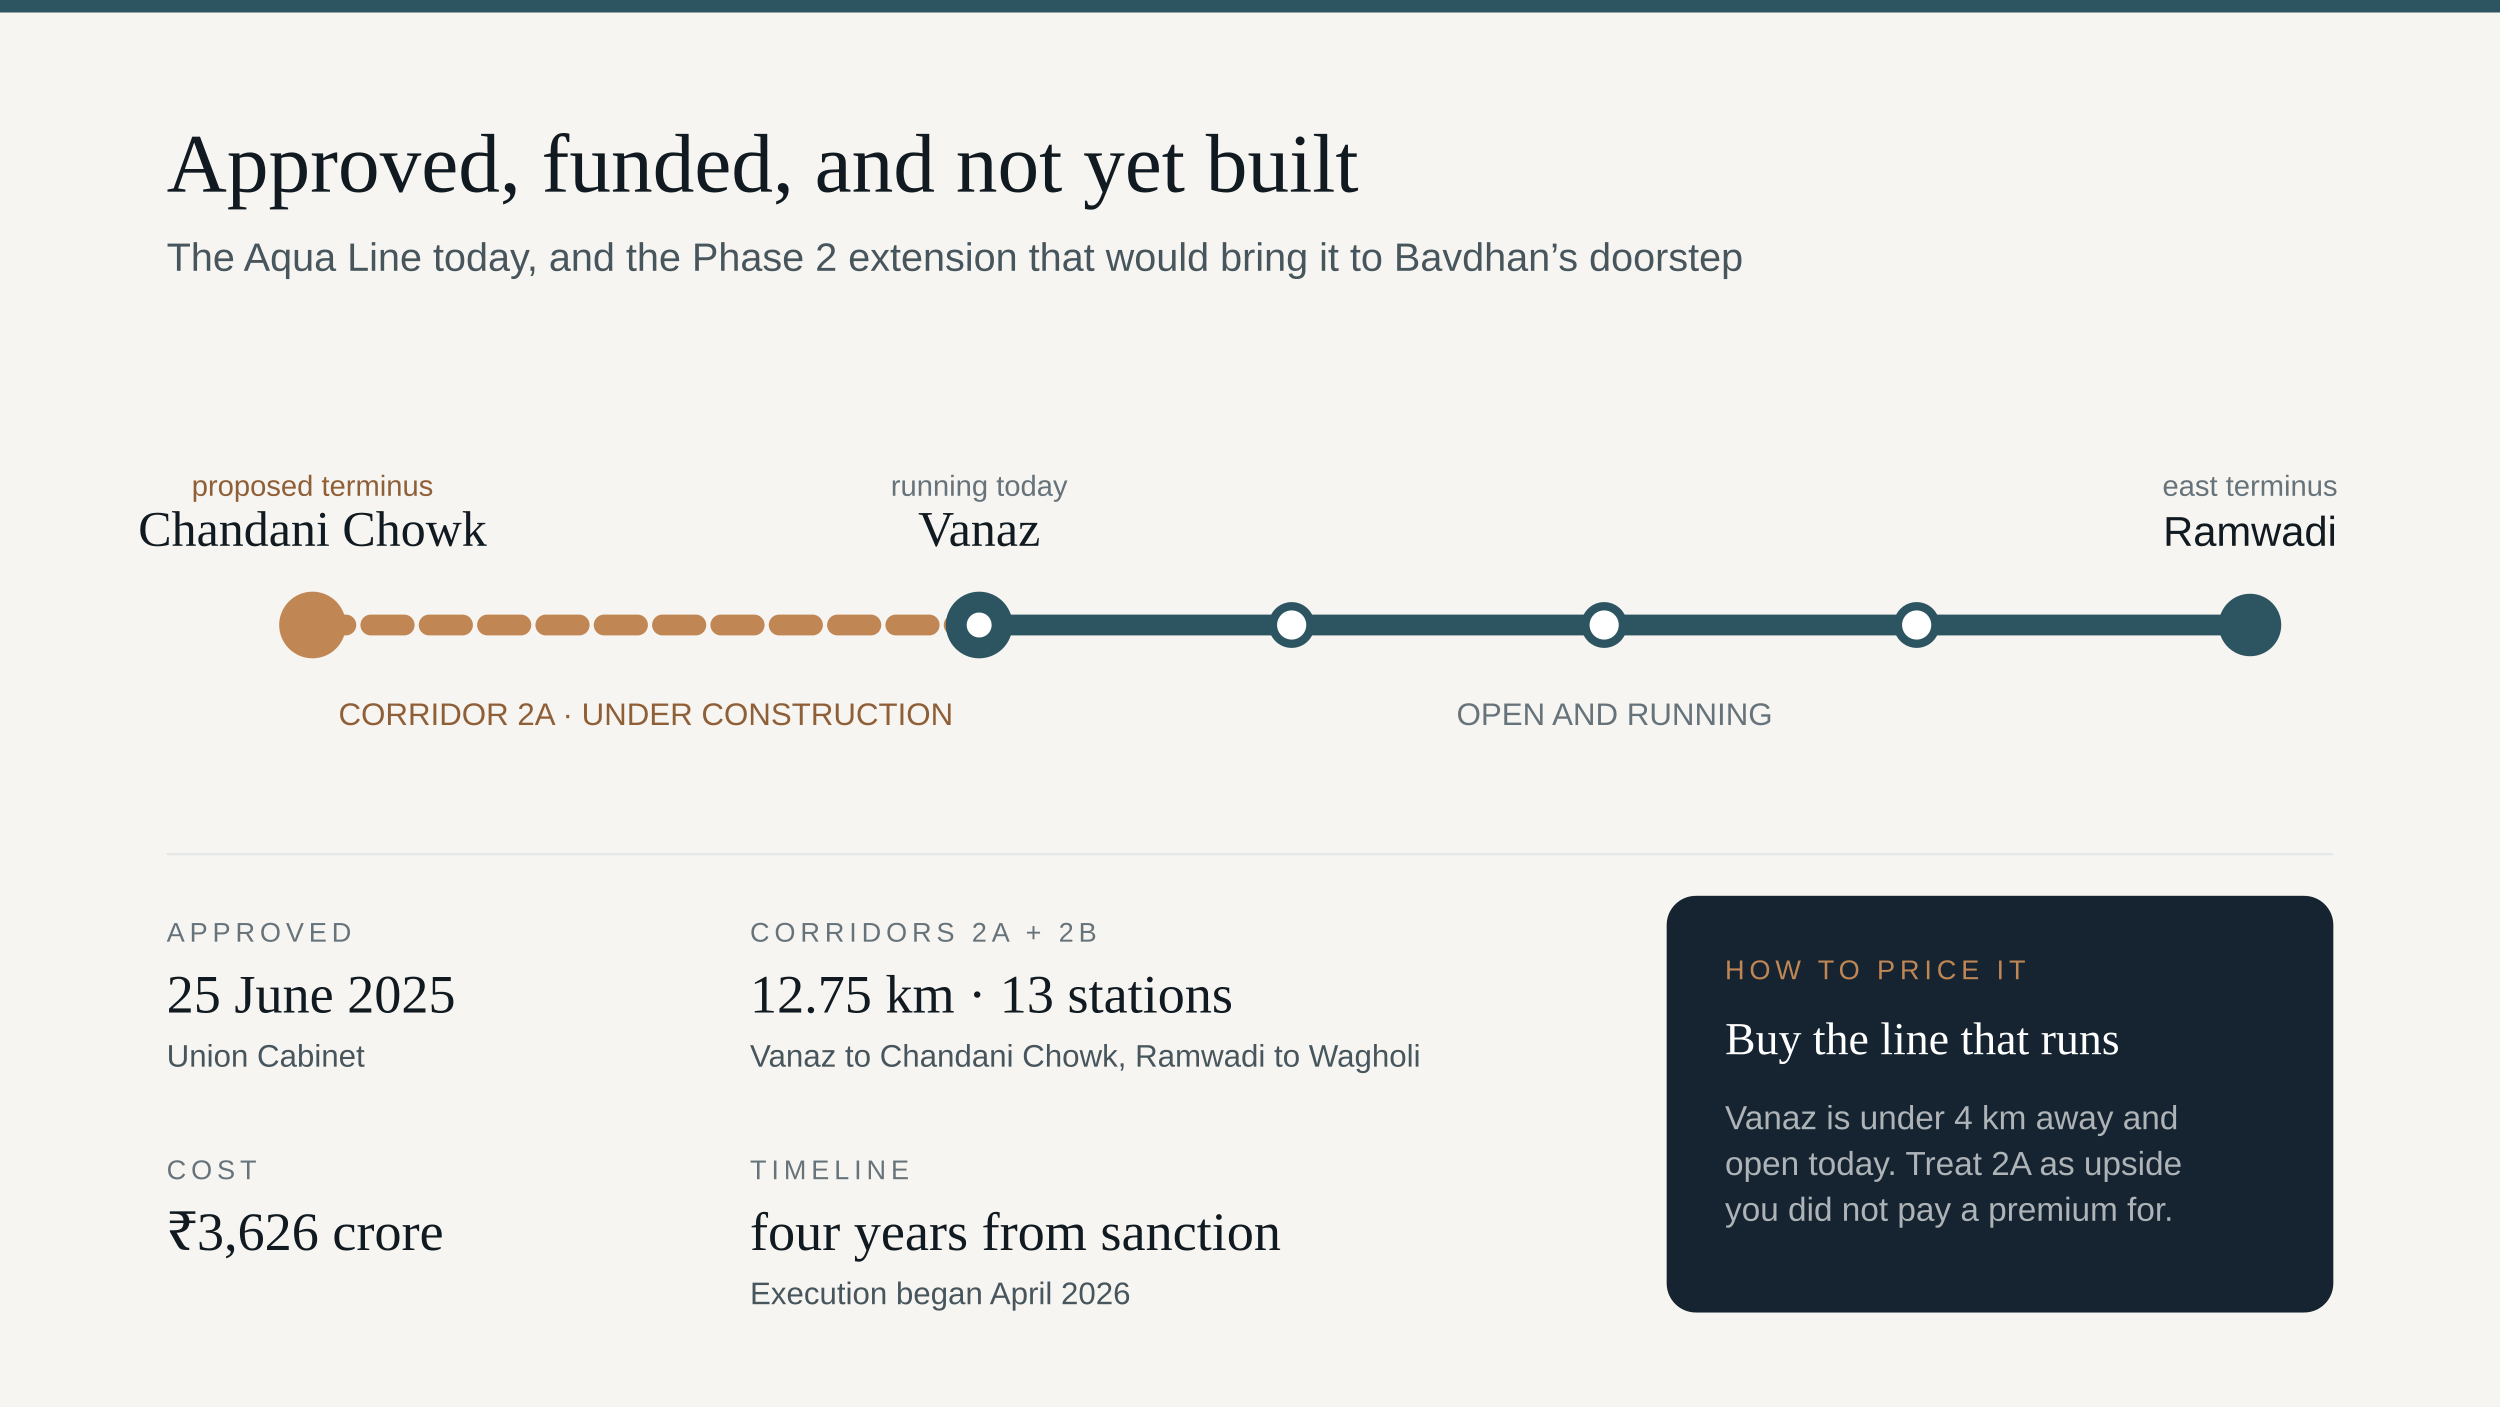
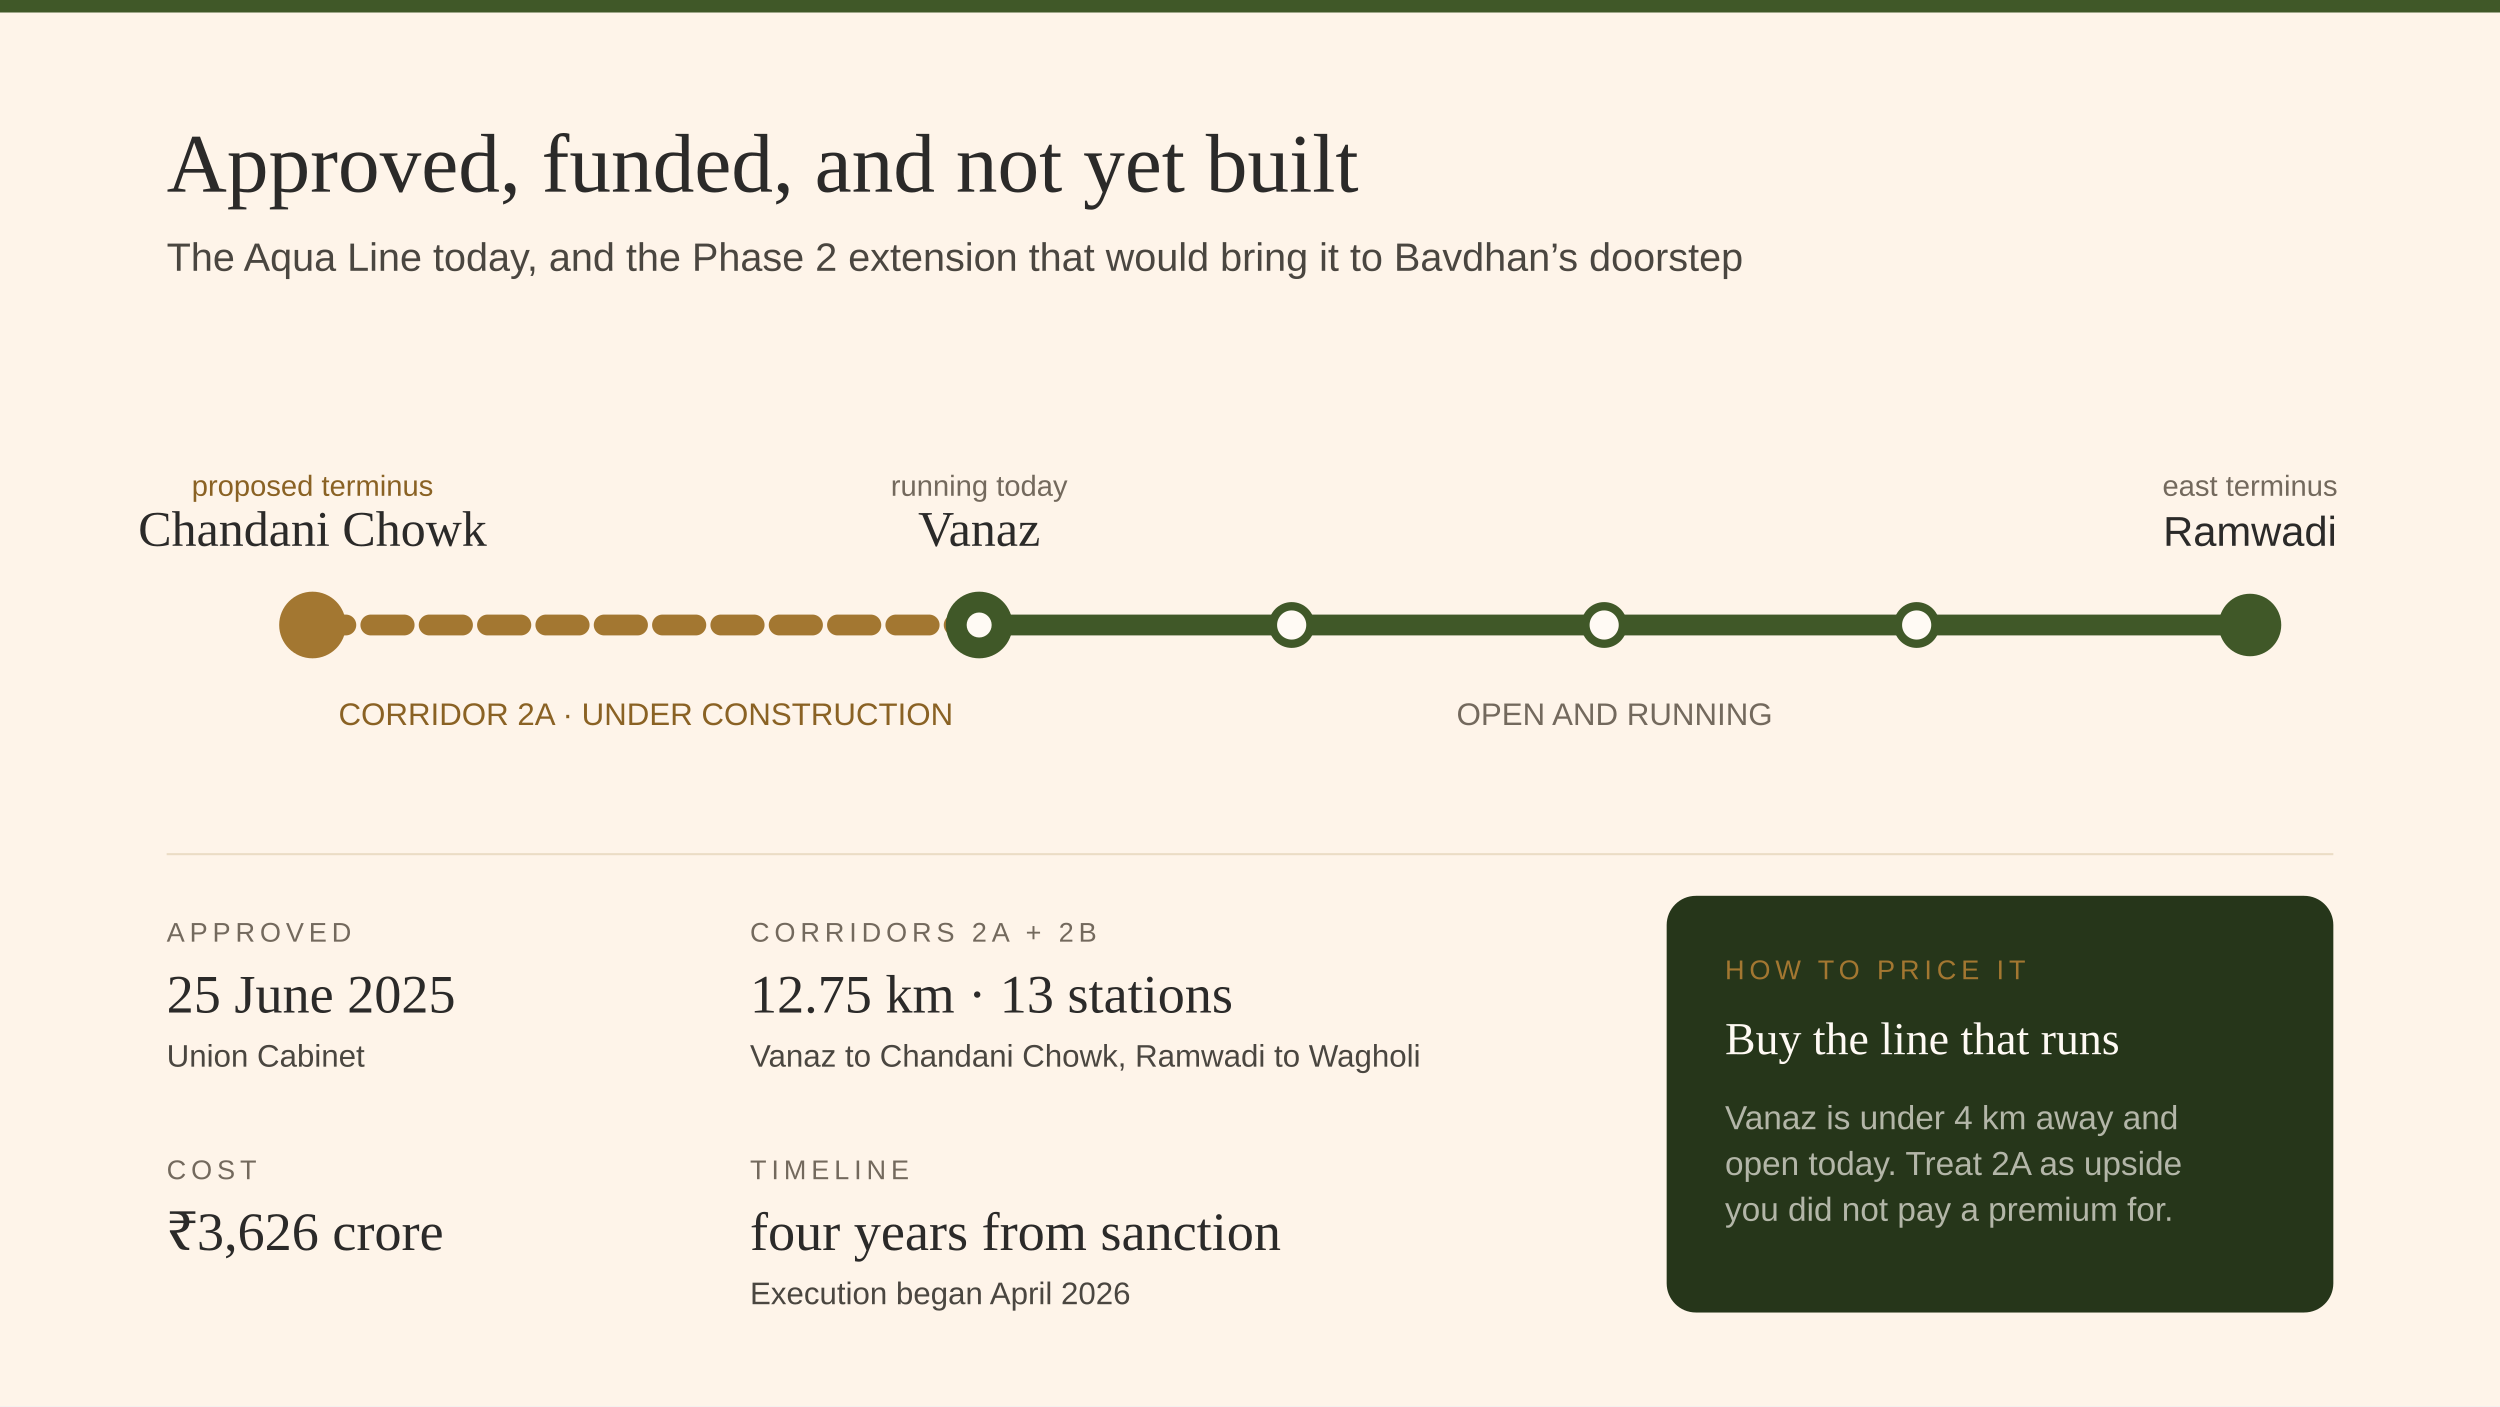
<svg xmlns="http://www.w3.org/2000/svg" viewBox="0 0 1200 675" width="1200" height="675" role="img" aria-label="Schematic of the Pune Metro Aqua Line and its approved Phase 2 extension from Vanaz to Chandani Chowk">
-   <rect width="1200" height="675" fill="#f7f5f1" />
-   <rect x="0" y="0" width="1200" height="6" fill="#2c5561" />
-   <text x="80" y="92" font-family="Georgia, 'Times New Roman', serif" font-size="40" fill="#101a20">Approved, funded, and not yet built</text>
-   <text x="80" y="130" font-family="Helvetica Neue, Arial, sans-serif" font-size="19" fill="#47555c">The Aqua Line today, and the Phase 2 extension that would bring it to Bavdhan’s doorstep</text>
-   <line x1="470" y1="300" x2="1080" y2="300" stroke="#2c5561" stroke-width="10" stroke-linecap="round" />
-   <line x1="150" y1="300" x2="470" y2="300" stroke="#c08654" stroke-width="10" stroke-linecap="round" stroke-dasharray="16 12" />
-   <g fill="#ffffff" stroke="#2c5561" stroke-width="4">
+   <rect width="1200" height="675" fill="#fef4e9" />
+   <rect x="0" y="0" width="1200" height="6" fill="#405828" />
+   <text x="80" y="92" font-family="Georgia, 'Times New Roman', serif" font-size="40" fill="#2b2a29">Approved, funded, and not yet built</text>
+   <text x="80" y="130" font-family="Helvetica Neue, Arial, sans-serif" font-size="19" fill="#4a4640">The Aqua Line today, and the Phase 2 extension that would bring it to Bavdhan’s doorstep</text>
+   <line x1="470" y1="300" x2="1080" y2="300" stroke="#405828" stroke-width="10" stroke-linecap="round" />
+   <line x1="150" y1="300" x2="470" y2="300" stroke="#a37731" stroke-width="10" stroke-linecap="round" stroke-dasharray="16 12" />
+   <g fill="#fffaf4" stroke="#405828" stroke-width="4">
    <circle cx="620" cy="300" r="9" />
    <circle cx="770" cy="300" r="9" />
    <circle cx="920" cy="300" r="9" />
  </g>
-   <circle cx="1080" cy="300" r="15" fill="#2c5561" />
-   <circle cx="470" cy="300" r="16" fill="#2c5561" />
-   <circle cx="470" cy="300" r="6" fill="#ffffff" />
-   <circle cx="150" cy="300" r="16" fill="#c08654" />
+   <circle cx="1080" cy="300" r="15" fill="#405828" />
+   <circle cx="470" cy="300" r="16" fill="#405828" />
+   <circle cx="470" cy="300" r="6" fill="#fffaf4" />
+   <circle cx="150" cy="300" r="16" fill="#a37731" />
  <g font-family="Helvetica Neue, Arial, sans-serif" text-anchor="middle">
-     <text x="150" y="262" font-family="Georgia, 'Times New Roman', serif" font-size="24" fill="#101a20">Chandani Chowk</text>
-     <text x="150" y="238" font-size="14" fill="#8f5f38">proposed terminus</text>
-     <text x="470" y="262" font-family="Georgia, 'Times New Roman', serif" font-size="24" fill="#101a20">Vanaz</text>
-     <text x="470" y="238" font-size="14" fill="#66737a">running today</text>
-     <text x="1080" y="262" font-size="20" fill="#101a20">Ramwadi</text>
-     <text x="1080" y="238" font-size="14" fill="#66737a">east terminus</text>
+     <text x="150" y="262" font-family="Georgia, 'Times New Roman', serif" font-size="24" fill="#2b2a29">Chandani Chowk</text>
+     <text x="150" y="238" font-size="14" fill="#8a6224">proposed terminus</text>
+     <text x="470" y="262" font-family="Georgia, 'Times New Roman', serif" font-size="24" fill="#2b2a29">Vanaz</text>
+     <text x="470" y="238" font-size="14" fill="#73695d">running today</text>
+     <text x="1080" y="262" font-size="20" fill="#2b2a29">Ramwadi</text>
+     <text x="1080" y="238" font-size="14" fill="#73695d">east terminus</text>
  </g>
-   <text x="310" y="348" font-family="Helvetica Neue, Arial, sans-serif" font-size="15" fill="#8f5f38" text-anchor="middle">CORRIDOR 2A · UNDER CONSTRUCTION</text>
-   <text x="775" y="348" font-family="Helvetica Neue, Arial, sans-serif" font-size="15" fill="#66737a" text-anchor="middle">OPEN AND RUNNING</text>
-   <line x1="80" y1="410" x2="1120" y2="410" stroke="#e2e6e6" />
+   <text x="310" y="348" font-family="Helvetica Neue, Arial, sans-serif" font-size="15" fill="#8a6224" text-anchor="middle">CORRIDOR 2A · UNDER CONSTRUCTION</text>
+   <text x="775" y="348" font-family="Helvetica Neue, Arial, sans-serif" font-size="15" fill="#73695d" text-anchor="middle">OPEN AND RUNNING</text>
+   <line x1="80" y1="410" x2="1120" y2="410" stroke="#ebdcc5" />
  <g font-family="Helvetica Neue, Arial, sans-serif">
-     <text x="80" y="452" font-size="13" fill="#66737a" letter-spacing="0.18em">APPROVED</text>
-     <text x="80" y="486" font-family="Georgia, 'Times New Roman', serif" font-size="26" fill="#101a20">25 June 2025</text>
-     <text x="80" y="512" font-size="15" fill="#47555c">Union Cabinet</text>
-     <text x="360" y="452" font-size="13" fill="#66737a" letter-spacing="0.18em">CORRIDORS 2A + 2B</text>
-     <text x="360" y="486" font-family="Georgia, 'Times New Roman', serif" font-size="26" fill="#101a20">12.75 km · 13 stations</text>
-     <text x="360" y="512" font-size="15" fill="#47555c">Vanaz to Chandani Chowk, Ramwadi to Wagholi</text>
-     <text x="80" y="566" font-size="13" fill="#66737a" letter-spacing="0.18em">COST</text>
-     <text x="80" y="600" font-family="Georgia, 'Times New Roman', serif" font-size="26" fill="#101a20">₹3,626 crore</text>
-     <text x="360" y="566" font-size="13" fill="#66737a" letter-spacing="0.18em">TIMELINE</text>
-     <text x="360" y="600" font-family="Georgia, 'Times New Roman', serif" font-size="26" fill="#101a20">four years from sanction</text>
-     <text x="360" y="626" font-size="15" fill="#47555c">Execution began April 2026</text>
+     <text x="80" y="452" font-size="13" fill="#73695d" letter-spacing="0.18em">APPROVED</text>
+     <text x="80" y="486" font-family="Georgia, 'Times New Roman', serif" font-size="26" fill="#2b2a29">25 June 2025</text>
+     <text x="80" y="512" font-size="15" fill="#4a4640">Union Cabinet</text>
+     <text x="360" y="452" font-size="13" fill="#73695d" letter-spacing="0.18em">CORRIDORS 2A + 2B</text>
+     <text x="360" y="486" font-family="Georgia, 'Times New Roman', serif" font-size="26" fill="#2b2a29">12.75 km · 13 stations</text>
+     <text x="360" y="512" font-size="15" fill="#4a4640">Vanaz to Chandani Chowk, Ramwadi to Wagholi</text>
+     <text x="80" y="566" font-size="13" fill="#73695d" letter-spacing="0.18em">COST</text>
+     <text x="80" y="600" font-family="Georgia, 'Times New Roman', serif" font-size="26" fill="#2b2a29">₹3,626 crore</text>
+     <text x="360" y="566" font-size="13" fill="#73695d" letter-spacing="0.18em">TIMELINE</text>
+     <text x="360" y="600" font-family="Georgia, 'Times New Roman', serif" font-size="26" fill="#2b2a29">four years from sanction</text>
+     <text x="360" y="626" font-size="15" fill="#4a4640">Execution began April 2026</text>
  </g>
-   <rect x="800" y="430" width="320" height="200" rx="14" fill="#152430" />
-   <text x="828" y="470" font-family="Helvetica Neue, Arial, sans-serif" font-size="13" fill="#c08654" letter-spacing="0.18em">HOW TO PRICE IT</text>
-   <text x="828" y="506" font-family="Georgia, 'Times New Roman', serif" font-size="22" fill="#ffffff">Buy the line that runs</text>
-   <text x="828" y="542" font-family="Helvetica Neue, Arial, sans-serif" font-size="16" fill="#ffffff" opacity="0.65">Vanaz is under 4 km away and</text>
-   <text x="828" y="564" font-family="Helvetica Neue, Arial, sans-serif" font-size="16" fill="#ffffff" opacity="0.65">open today. Treat 2A as upside</text>
-   <text x="828" y="586" font-family="Helvetica Neue, Arial, sans-serif" font-size="16" fill="#ffffff" opacity="0.65">you did not pay a premium for.</text>
+   <rect x="800" y="430" width="320" height="200" rx="14" fill="#26361a" />
+   <text x="828" y="470" font-family="Helvetica Neue, Arial, sans-serif" font-size="13" fill="#a37731" letter-spacing="0.18em">HOW TO PRICE IT</text>
+   <text x="828" y="506" font-family="Georgia, 'Times New Roman', serif" font-size="22" fill="#fffaf4">Buy the line that runs</text>
+   <text x="828" y="542" font-family="Helvetica Neue, Arial, sans-serif" font-size="16" fill="#fffaf4" opacity="0.65">Vanaz is under 4 km away and</text>
+   <text x="828" y="564" font-family="Helvetica Neue, Arial, sans-serif" font-size="16" fill="#fffaf4" opacity="0.65">open today. Treat 2A as upside</text>
+   <text x="828" y="586" font-family="Helvetica Neue, Arial, sans-serif" font-size="16" fill="#fffaf4" opacity="0.65">you did not pay a premium for.</text>
</svg>
